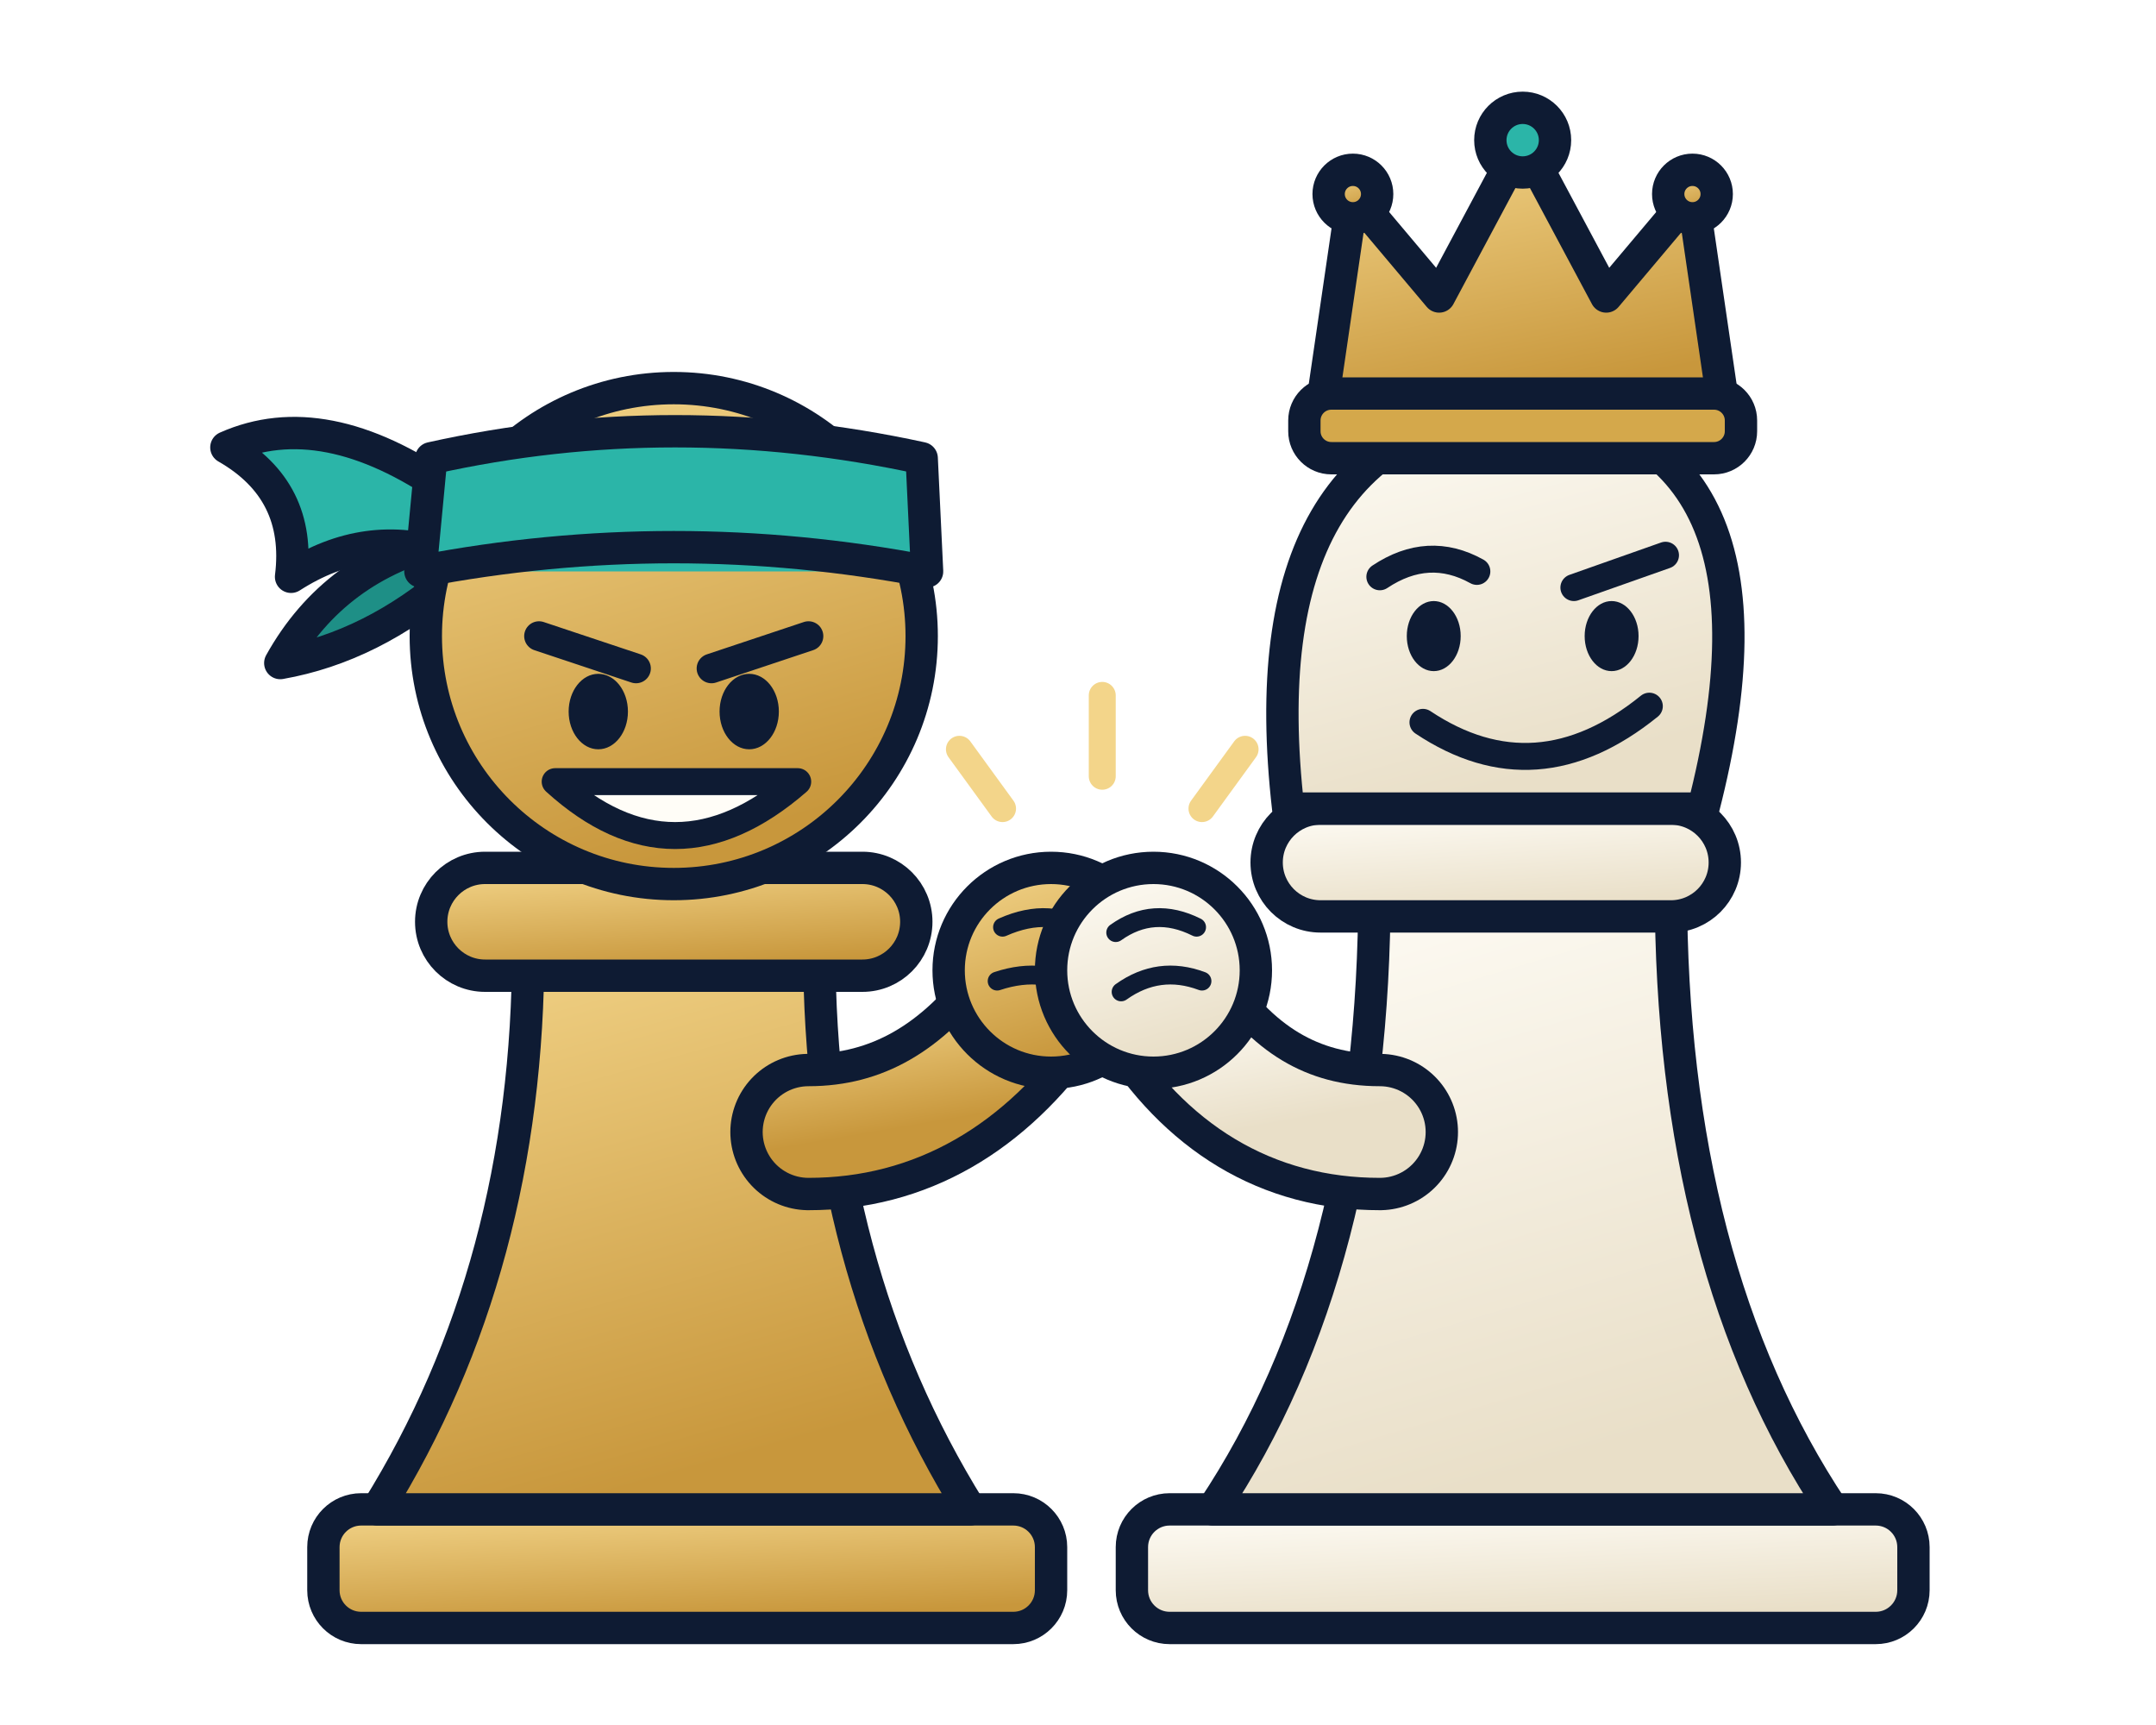
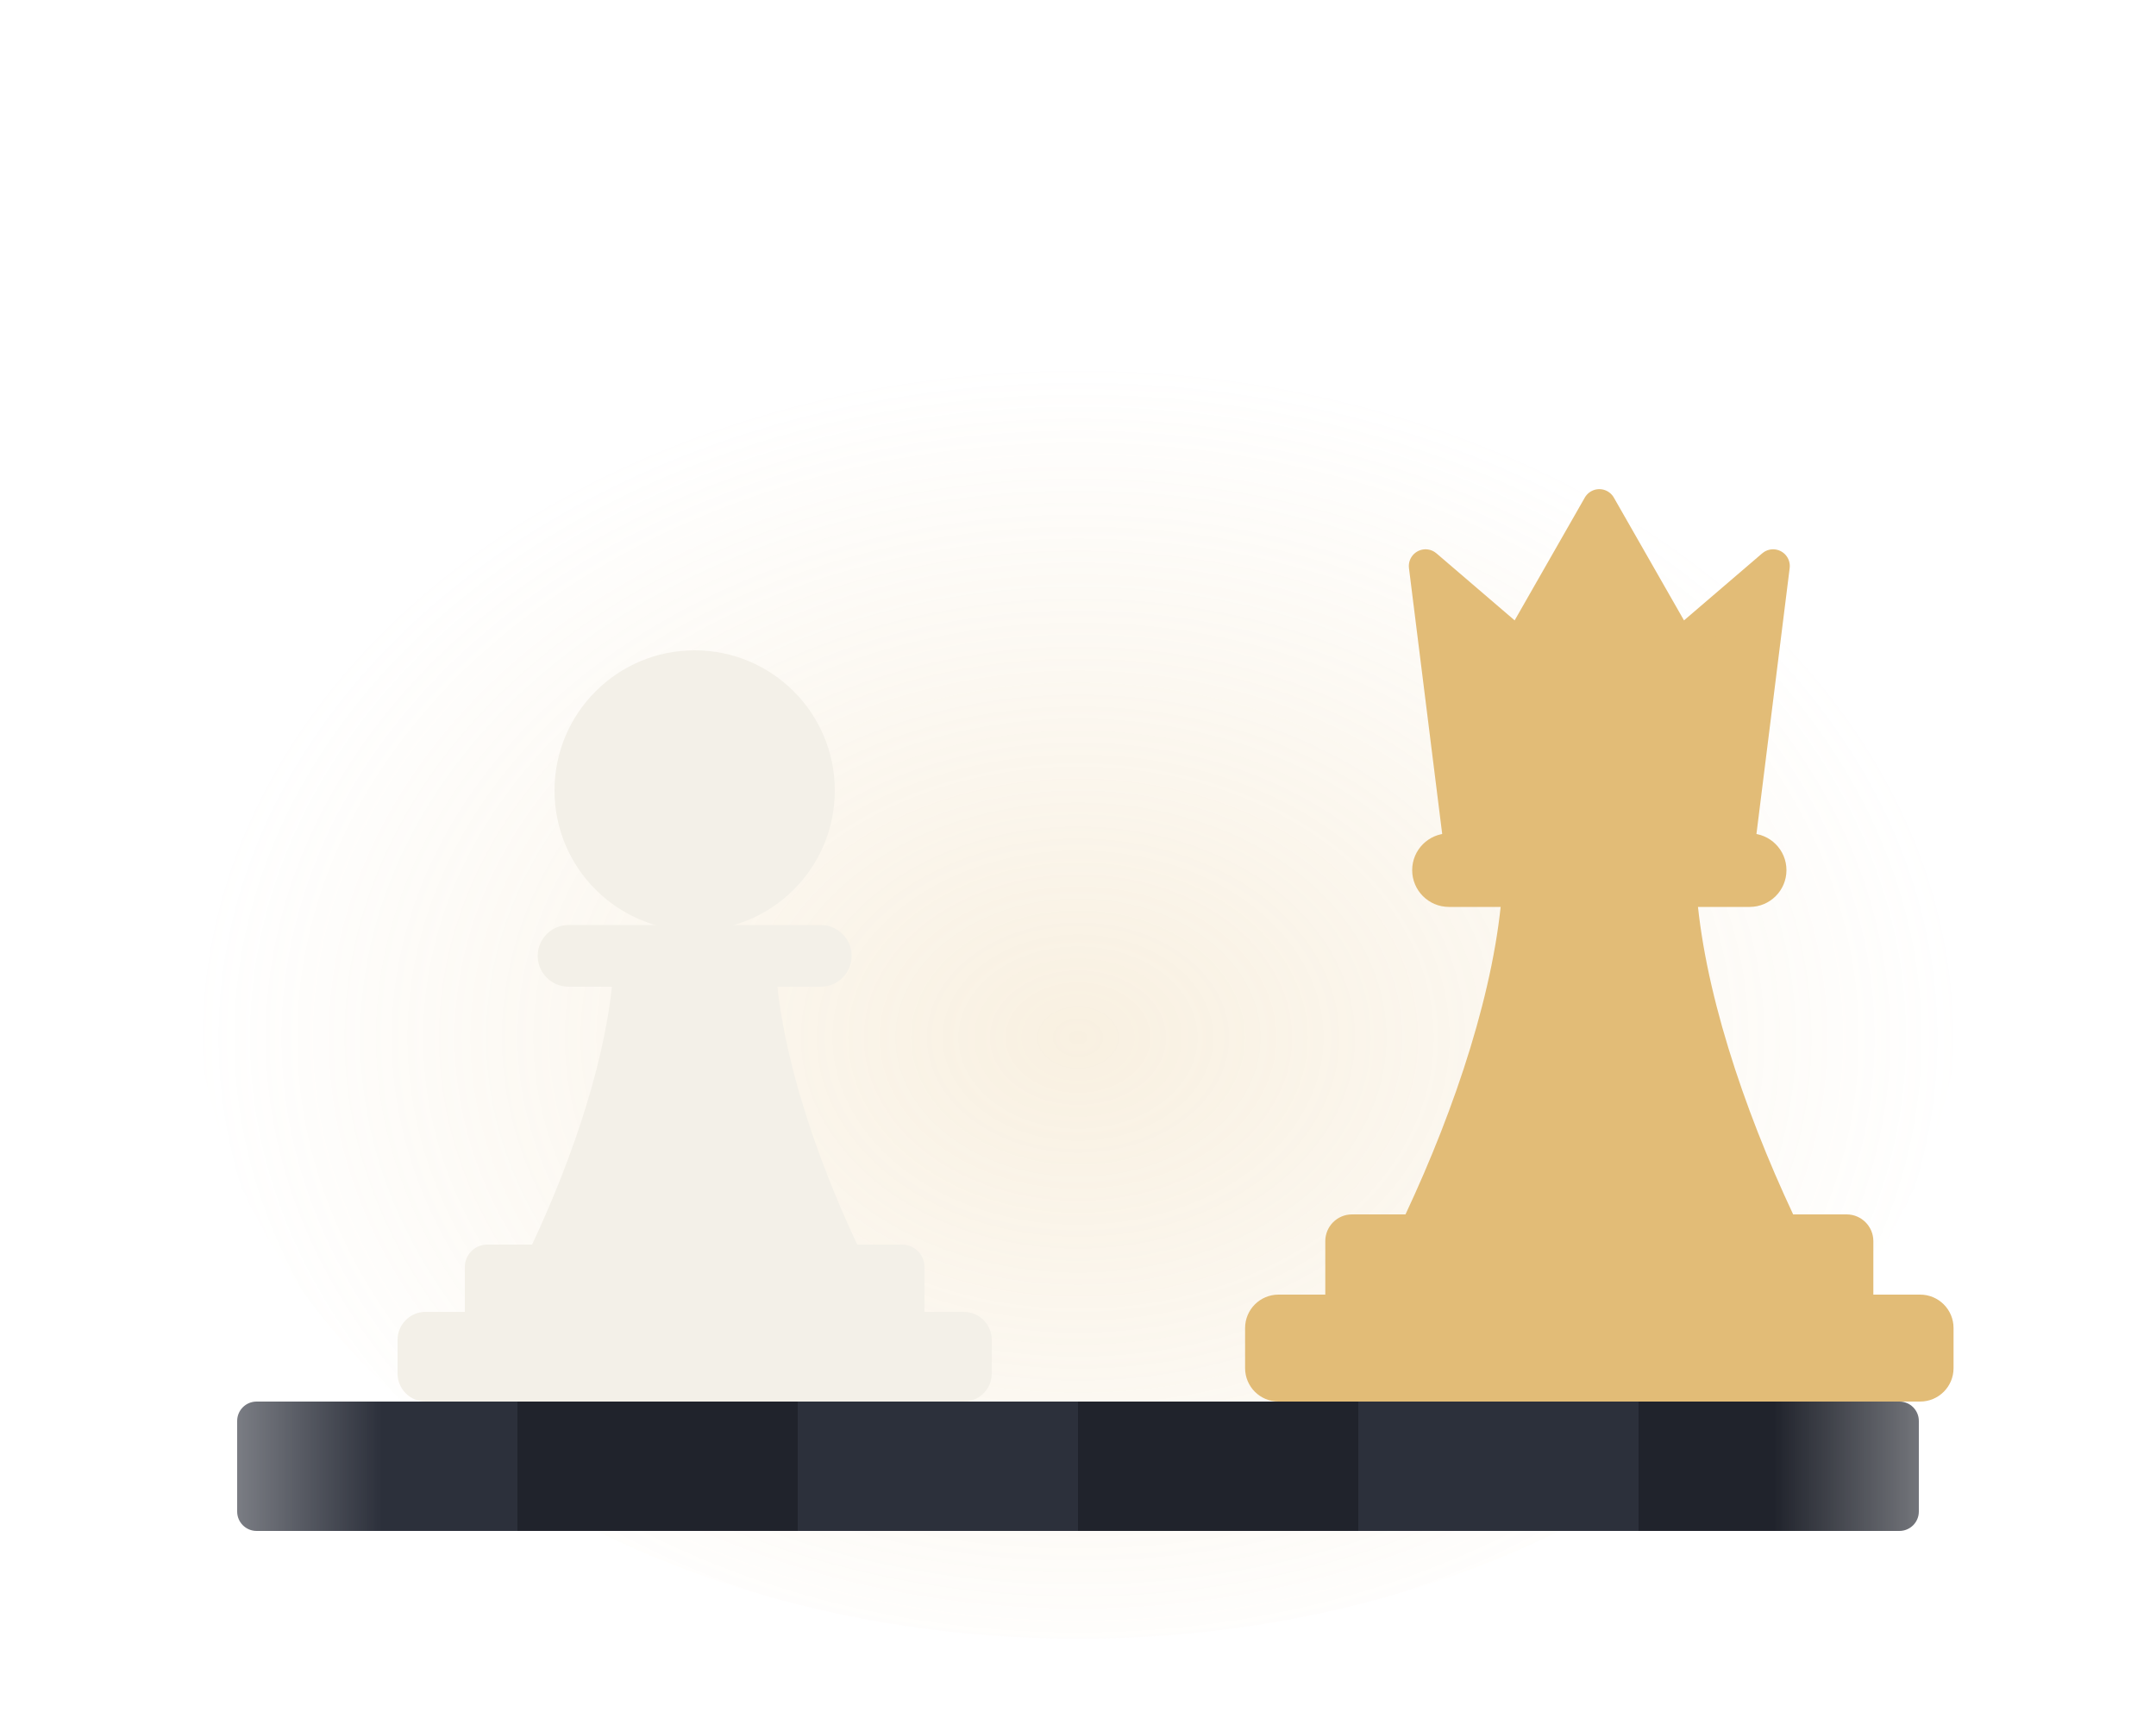
- <svg xmlns="http://www.w3.org/2000/svg" viewBox="0 0 800 640">
+ <svg xmlns="http://www.w3.org/2000/svg" viewBox="0 0 2000 1600">
  <defs>
-     <linearGradient id="g" x1="0" y1="0" x2=".3" y2="1">
-       <stop offset="0" stop-color="#F3D58A" />
-       <stop offset="1" stop-color="#C8973C" />
+     <radialGradient id="gl" cx=".5" cy=".55" r=".5">
+       <stop offset="0" stop-color="#E2BC77" stop-opacity=".22" />
+       <stop offset="1" stop-color="#E2BC77" stop-opacity="0" />
+     </radialGradient>
+     <linearGradient id="fl" x1="0" y1="0" x2="0" y2="1">
+       <stop offset="0" stop-color="#000" stop-opacity="0" />
+       <stop offset="1" stop-color="#000" stop-opacity=".0" />
    </linearGradient>
-     <linearGradient id="iv" x1="0" y1="0" x2=".3" y2="1">
-       <stop offset="0" stop-color="#FFFDF7" />
-       <stop offset="1" stop-color="#E9DFC8" />
+     <clipPath id="tc">
+       <rect x="220" y="1300" width="1560" height="120" rx="18" />
+     </clipPath>
+     <linearGradient id="fade" x1="0" x2="1">
+       <stop offset="0" stop-color="#fff" stop-opacity="0" />
+       <stop offset=".18" stop-color="#fff" />
+       <stop offset=".82" stop-color="#fff" />
+       <stop offset="1" stop-color="#fff" stop-opacity="0" />
    </linearGradient>
-     <clipPath id="rh">
-       <circle cx="250" cy="236" r="92" />
-     </clipPath>
+     <mask id="fm">
+       <rect x="0" y="0" width="2000" height="1600" fill="url(#fade)" />
+     </mask>
  </defs>
-   <g stroke="#0E1B33" stroke-width="12" stroke-linejoin="round" stroke-linecap="round">
-     <path d="M166 182 Q120 150 84 166 Q112 182 108 214 Q136 196 166 206 Z" fill="#2BB5A8" />
-     <path d="M166 200 Q124 210 104 246 Q138 240 168 214 Z" fill="#1E8F86" />
-     <rect x="120" y="560" width="270" height="44" rx="14" fill="url(#g)" />
-     <path d="M196 352 H304 Q304 470 360 560 H140 Q196 470 196 352 Z" fill="url(#g)" />
-     <rect x="160" y="322" width="180" height="40" rx="20" fill="url(#g)" />
-     <circle cx="250" cy="236" r="92" fill="url(#g)" />
-     <g clip-path="url(#rh)">
-       <rect x="140" y="170" width="230" height="42" fill="#2BB5A8" stroke="none" />
+   <ellipse cx="1000" cy="900" rx="820" ry="620" fill="url(#gl)" />
+   <g mask="url(#fm)">
+     <g clip-path="url(#tc)">
+       <rect x="220" y="1300" width="260" height="120" fill="#2C303B" />
+       <rect x="480" y="1300" width="260" height="120" fill="#20232C" />
+       <rect x="740" y="1300" width="260" height="120" fill="#2C303B" />
+       <rect x="1000" y="1300" width="260" height="120" fill="#20232C" />
+       <rect x="1260" y="1300" width="260" height="120" fill="#2C303B" />
+       <rect x="1520" y="1300" width="260" height="120" fill="#20232C" />
    </g>
-     <path d="M160 170 Q250 150 342 170 L344 212 Q250 194 156 212 Z" fill="#2BB5A8" />
-     <path d="M200 236 L236 248" fill="none" stroke-width="11" />
-     <path d="M300 236 L264 248" fill="none" stroke-width="11" />
-     <ellipse cx="222" cy="264" rx="11" ry="14" fill="#0E1B33" stroke="none" />
-     <ellipse cx="278" cy="264" rx="11" ry="14" fill="#0E1B33" stroke="none" />
-     <path d="M206 290 Q250 330 296 290 Z" fill="#FFFDF7" stroke-width="10" />
-     <path d="M300 420 Q350 420 384 372" fill="none" stroke-width="58" />
-     <path d="M300 420 Q350 420 384 372" fill="none" stroke="url(#g)" stroke-width="34" />
-     <circle cx="390" cy="360" r="38" fill="url(#g)" />
-     <path d="M372 344 Q390 336 404 346 M370 364 Q388 358 402 368" fill="none" stroke-width="7" />
-     <rect x="420" y="560" width="290" height="44" rx="14" fill="url(#iv)" />
-     <path d="M510 330 H620 Q620 470 680 560 H450 Q510 470 510 330 Z" fill="url(#iv)" />
-     <rect x="470" y="300" width="170" height="40" rx="20" fill="url(#iv)" />
-     <path d="M478 300 Q462 160 565 150 Q668 160 632 300 Z" fill="url(#iv)" />
-     <path d="M490 154 L502 72 L534 110 L565 52 L596 110 L628 72 L640 154 Z" fill="url(#g)" />
-     <circle cx="565" cy="52" r="12" fill="#2BB5A8" />
-     <circle cx="502" cy="72" r="9" fill="url(#g)" />
-     <circle cx="628" cy="72" r="9" fill="url(#g)" />
-     <rect x="484" y="146" width="162" height="24" rx="10" fill="#D4A84B" />
-     <path d="M512 214 Q530 202 548 212" fill="none" stroke-width="10" />
-     <path d="M584 218 L618 206" fill="none" stroke-width="10" />
-     <ellipse cx="532" cy="236" rx="10" ry="13" fill="#0E1B33" stroke="none" />
-     <ellipse cx="598" cy="236" rx="10" ry="13" fill="#0E1B33" stroke="none" />
-     <path d="M528 268 Q570 296 612 262" fill="none" stroke-width="10" />
-     <path d="M512 420 Q462 420 432 372" fill="none" stroke-width="58" />
-     <path d="M512 420 Q462 420 432 372" fill="none" stroke="url(#iv)" stroke-width="34" />
-     <circle cx="428" cy="360" r="38" fill="url(#iv)" />
-     <path d="M444 344 Q428 336 414 346 M446 364 Q430 358 416 368" fill="none" stroke-width="7" />
  </g>
-   <g stroke="#F3D58A" stroke-width="10" stroke-linecap="round">
-     <path d="M409 288 V258" />
-     <path d="M372 300 L356 278" />
-     <path d="M446 300 L462 278" />
+   <g transform="translate(-21.2,218.4) scale(2.6)">
+     <g fill="#F3F0E8">
+       <path d="M196 366 L198 360 C213 328 225 292 227 262 L285 262 C287 292 299 328 314 360 L316 366 Z" />
+       <rect x="200" y="246" width="112" height="22" rx="11" />
+       <circle cx="256" cy="198" r="50" />
+       <path d="M150 394 a10 10 0 0 1 10 -10 H352 a10 10 0 0 1 10 10 V406 a10 10 0 0 1 -10 10 H160 a10 10 0 0 1 -10 -10 Z" />
+       <path d="M174 392 V368 a8 8 0 0 1 8 -8 H330 a8 8 0 0 1 8 8 V392 Z" />
+     </g>
+   </g>
+   <g transform="translate(690.0,10.4) scale(3.1)">
+     <g fill="#E2BC77">
+       <path d="M196 366 L198 360 C213 328 225 292 227 262 L285 262 C287 292 299 328 314 360 L316 366 Z" />
+       <rect x="200" y="246" width="112" height="22" rx="11" />
+       <path d="M214 246 L204 166 L232 190 L256 148 L280 190 L308 166 L298 246 Z" stroke="#E2BC77" stroke-width="10" stroke-linejoin="round" />
+       <path d="M150 394 a10 10 0 0 1 10 -10 H352 a10 10 0 0 1 10 10 V406 a10 10 0 0 1 -10 10 H160 a10 10 0 0 1 -10 -10 Z" />
+       <path d="M174 392 V368 a8 8 0 0 1 8 -8 H330 a8 8 0 0 1 8 8 V392 Z" />
+     </g>
  </g>
</svg>
